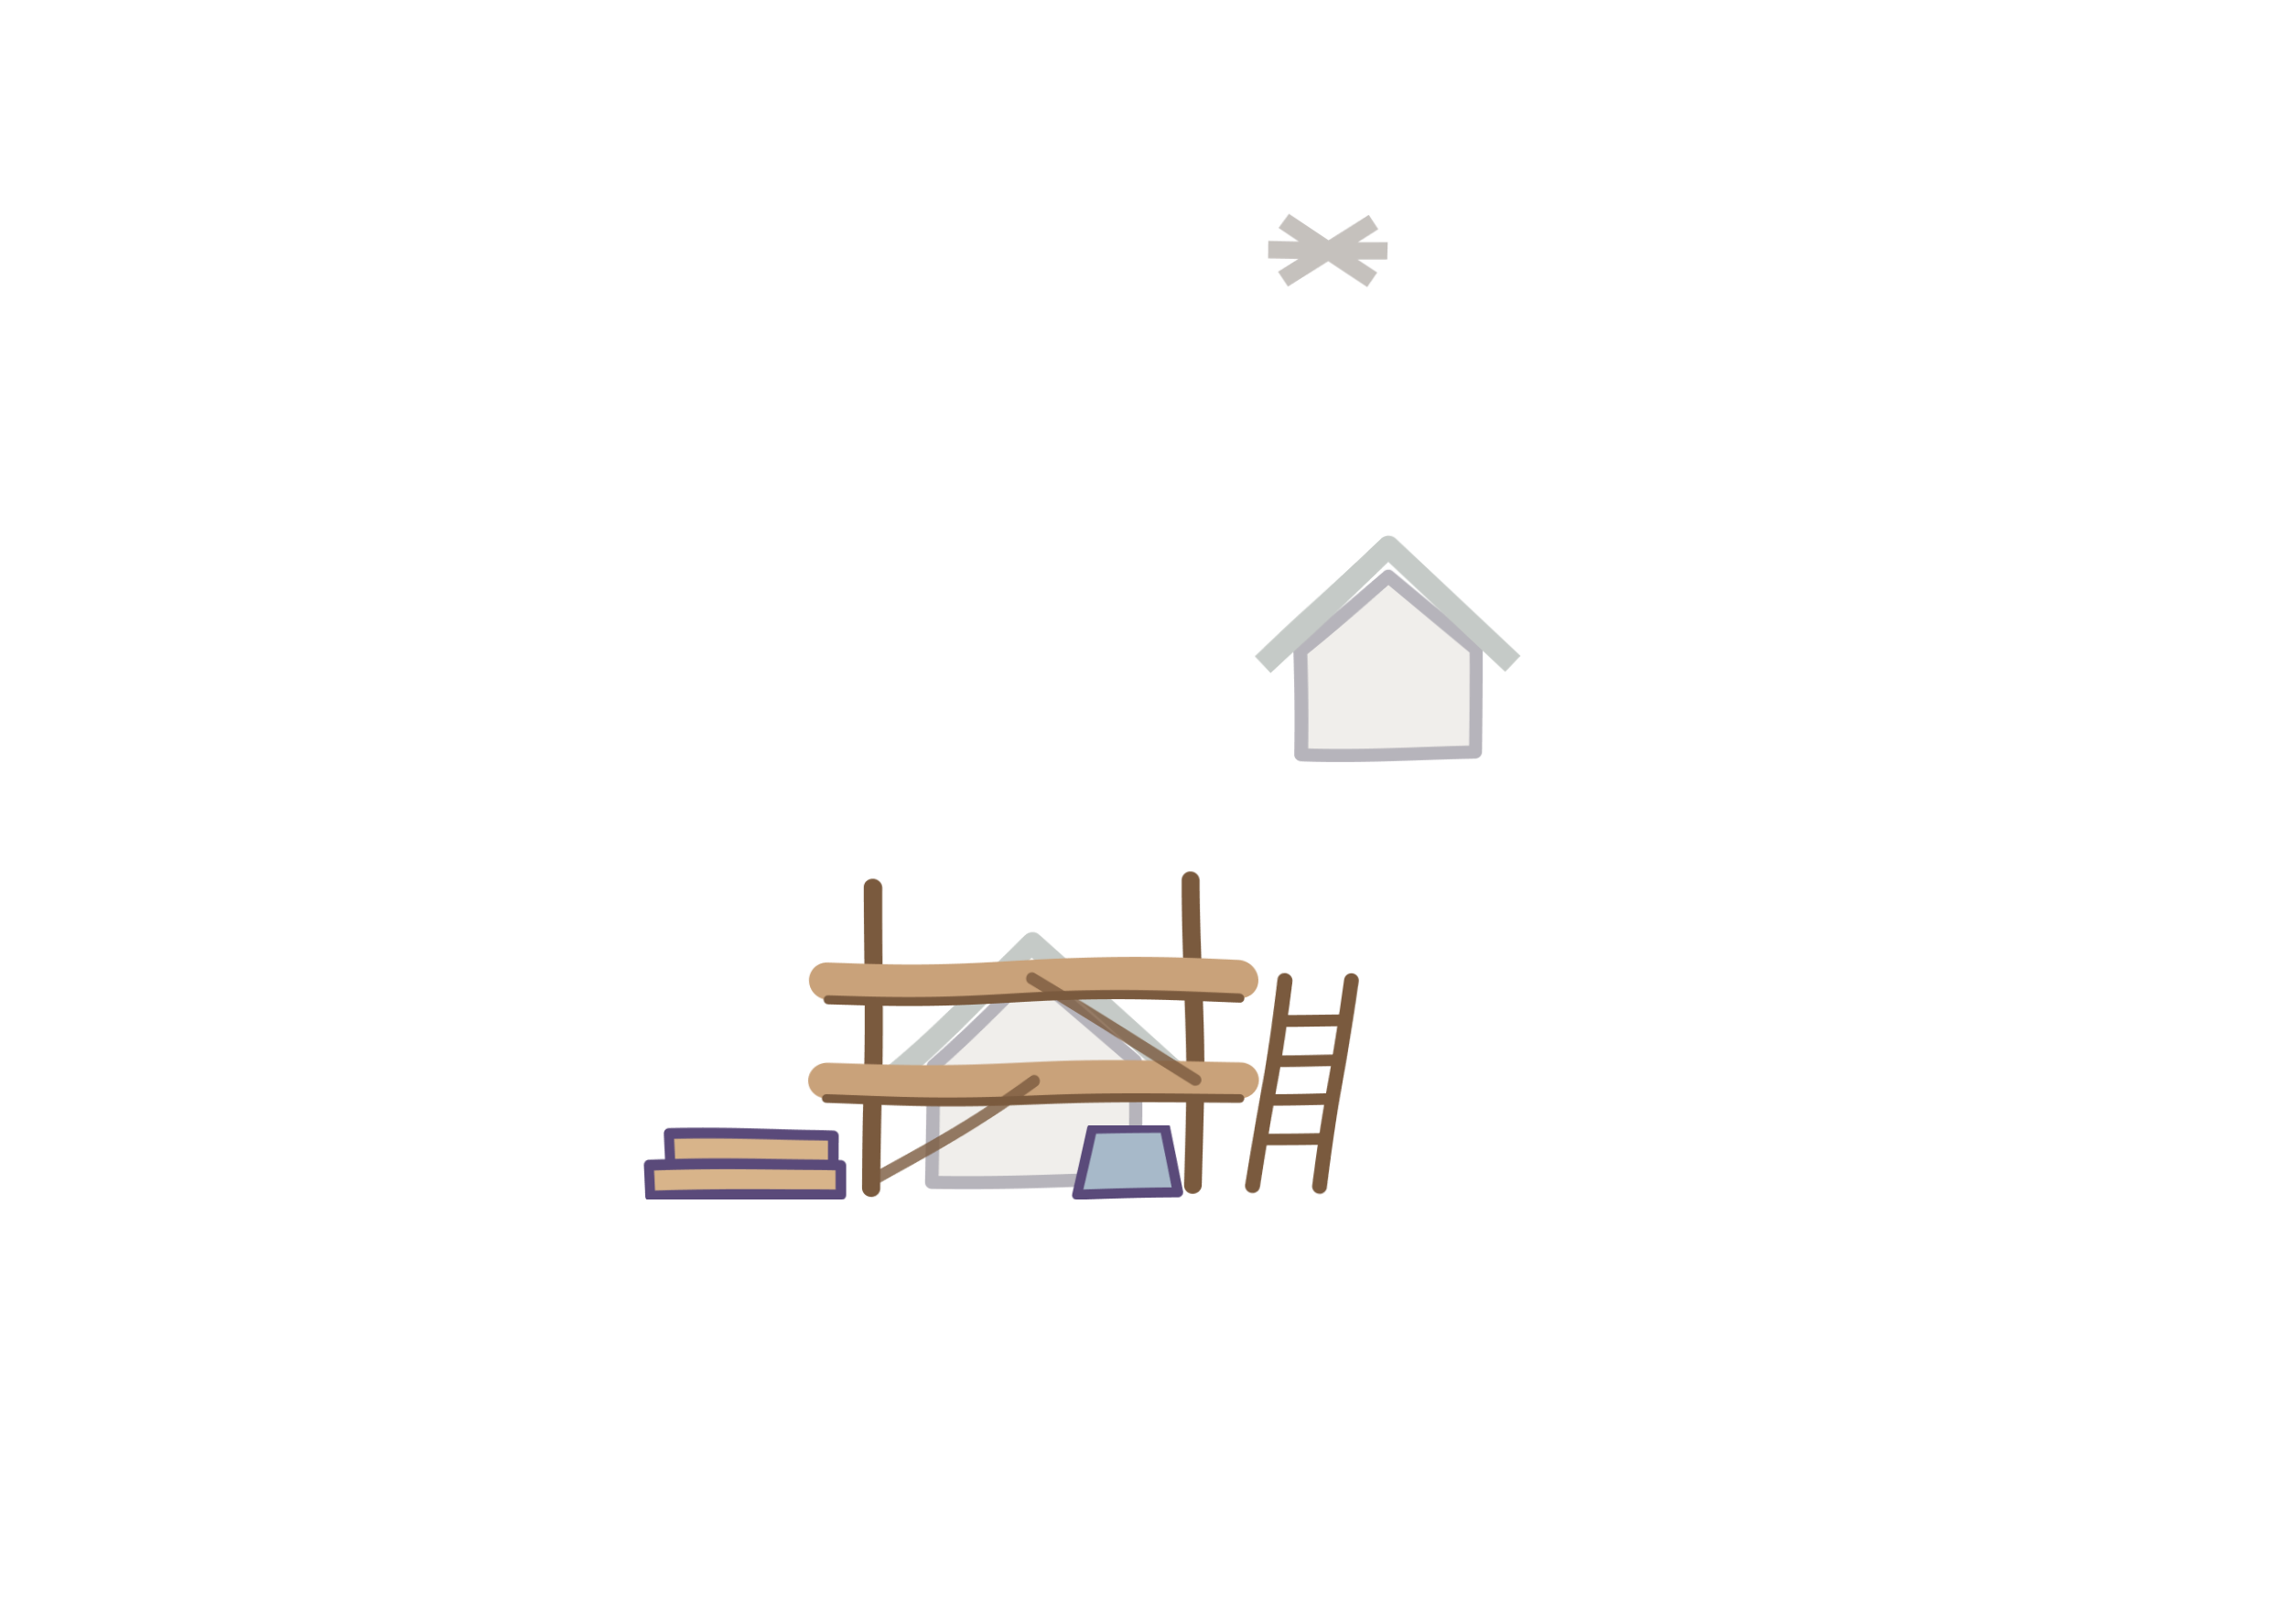
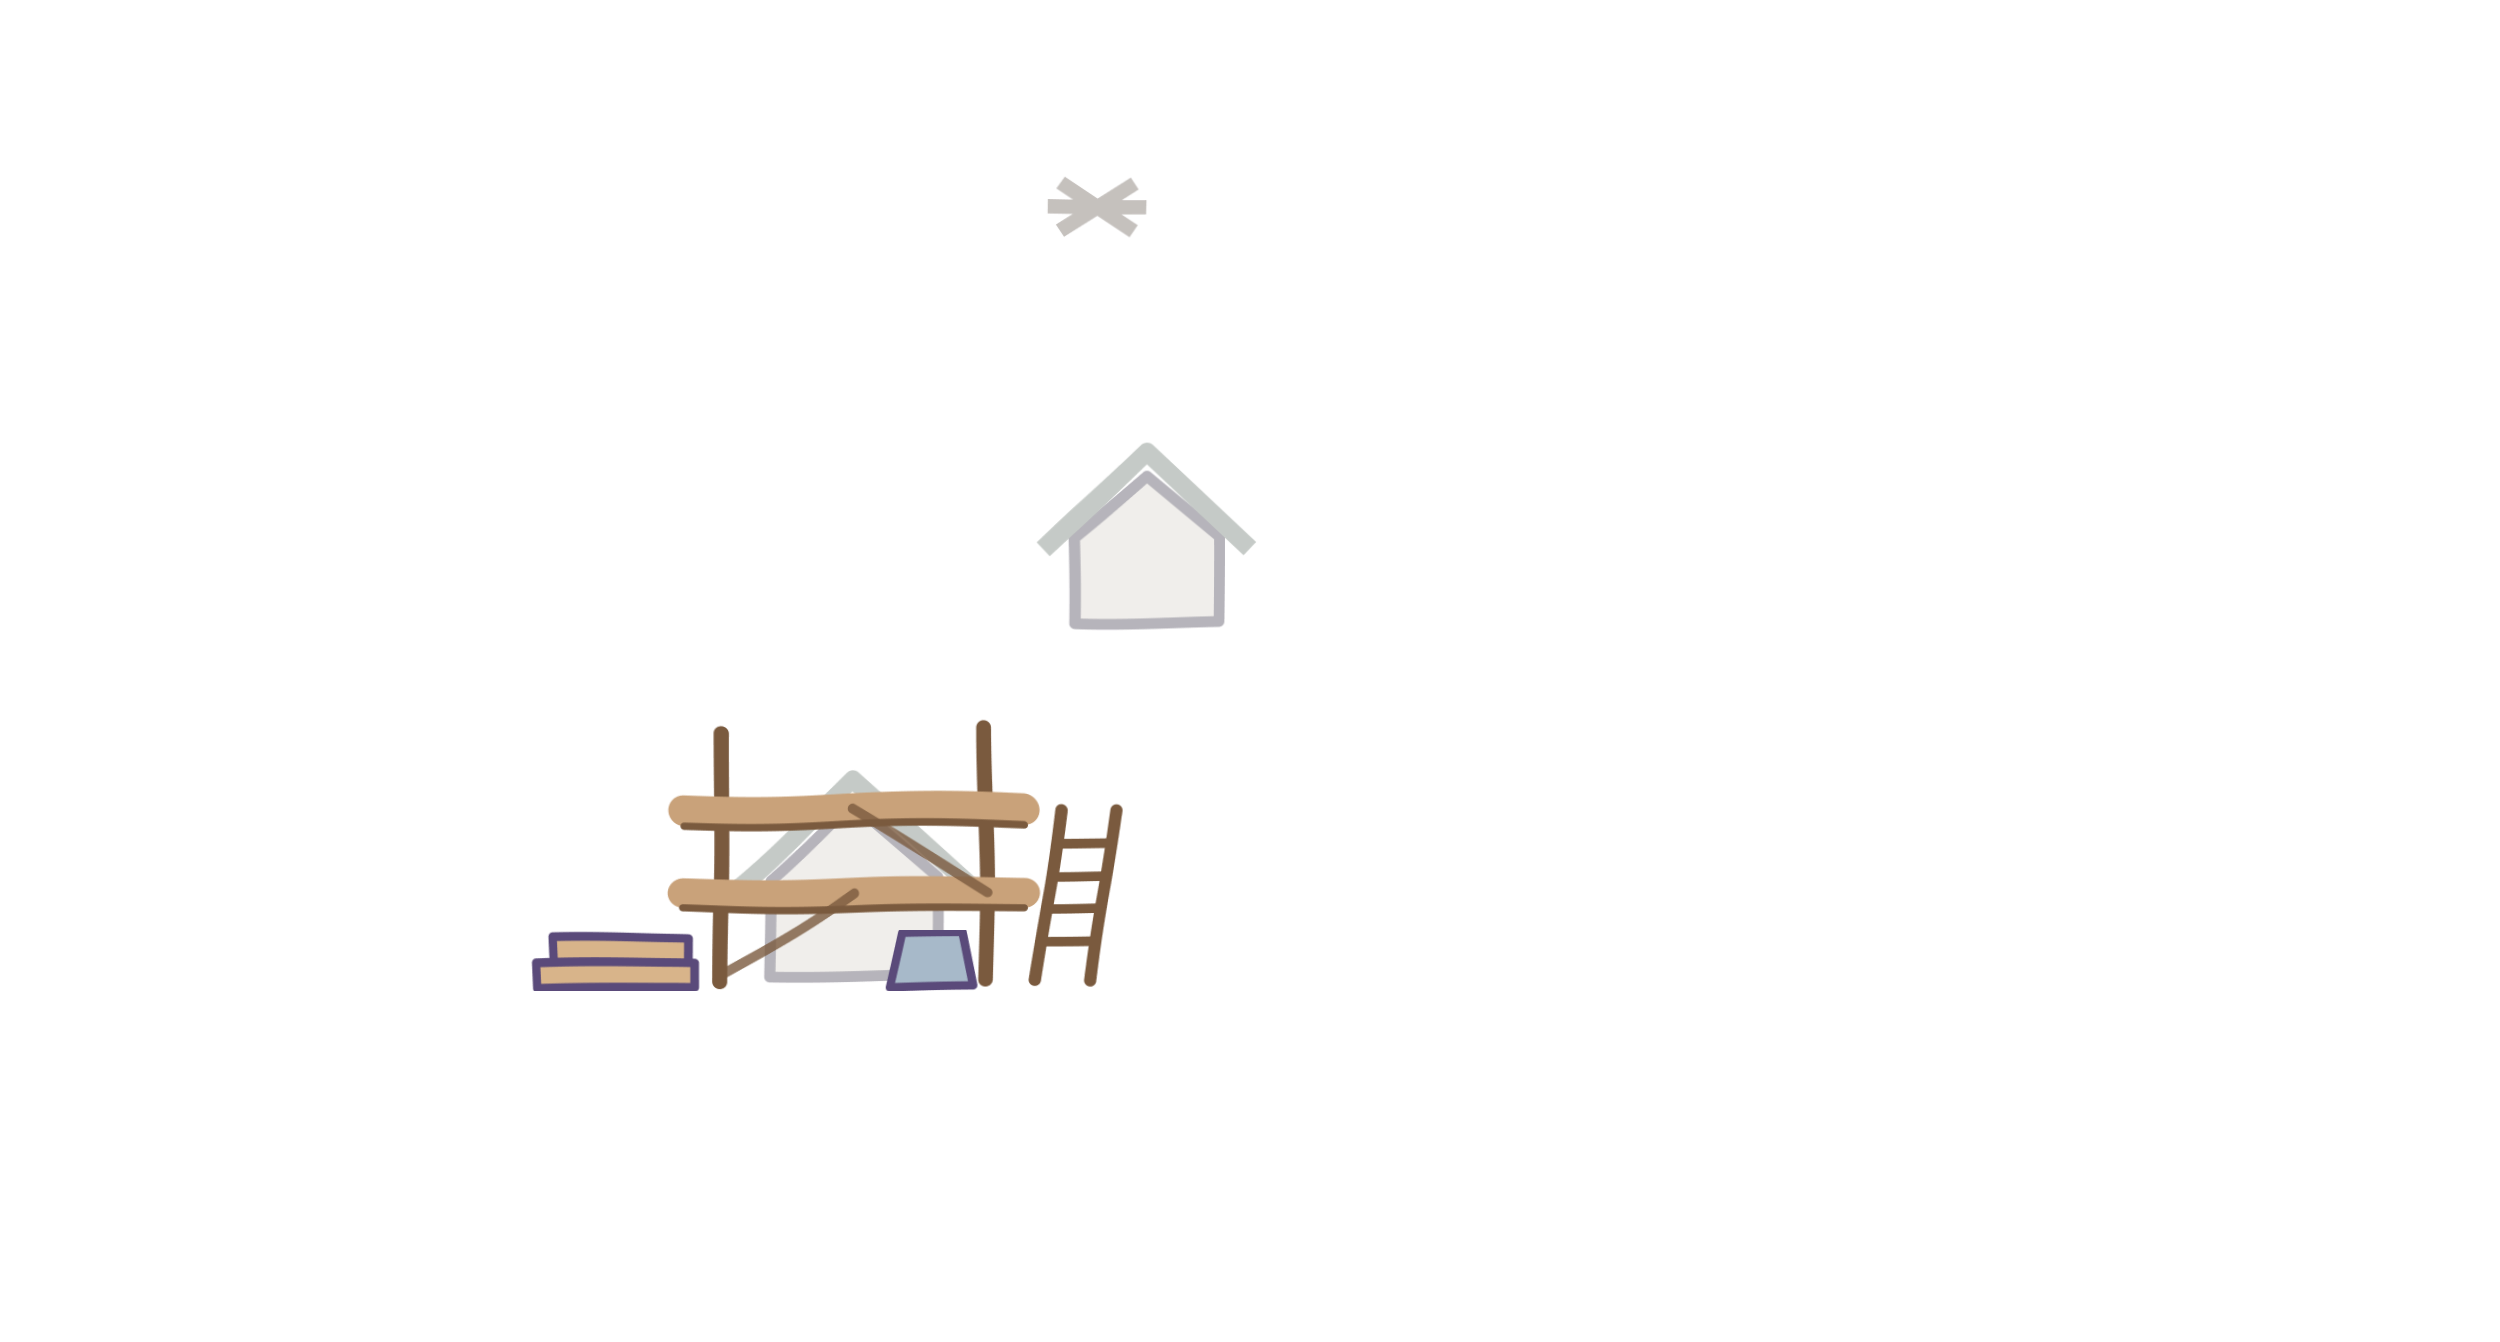
- <svg xmlns="http://www.w3.org/2000/svg" viewBox="1290 20 310 220" width="310" height="220">
+ <svg xmlns="http://www.w3.org/2000/svg" viewBox="1290 20 410 220" width="410" height="220">
  <defs>
    <filter id="firka" x="-5%" y="-5%" width="110%" height="110%">
      <feTurbulence type="fractalNoise" baseFrequency="0.03" numOctaves="1" seed="4" />
      <feDisplacementMap in="SourceGraphic" scale="3" />
    </filter>
    <filter id="szurke">
      <feColorMatrix type="saturate" values=".3" />
    </filter>
    <filter id="kod" x="-30%" y="-60%" width="160%" height="220%">
      <feGaussianBlur stdDeviation="9" />
    </filter>
  </defs>
  <g opacity=".5" filter="url(#szurke)">
    <g id="h-felveteli" filter="url(#firka)" stroke="#5a4a7a" stroke-width="1.8" stroke-linejoin="round" opacity=".85">
      <path d="M1416,180 L1416,164 L1430,152 L1444,164 L1444,180 Z" fill="#e7d6bf" />
      <path d="M1410,166 L1430,148 L1450,166" fill="none" stroke="#5e8a6e" stroke-width="3" />
      <path d="M1466,122 L1466,108 L1478,98 L1490,108 L1490,122 Z" fill="#e7d6bf" />
      <path d="M1461,110 L1478,94 L1495,110" fill="none" stroke="#5e8a6e" stroke-width="3" />
      <path d="M1462,54 L1478,54 M1464,50 L1476,58 M1476,50 L1464,58" stroke="#8a6a4a" stroke-width="2.4" />
    </g>
  </g>
  <g filter="url(#firka)" stroke="#7a5a3e" stroke-width="2.4" stroke-linecap="round" fill="none">
    <path d="M1408.0,181.0 L1408.0,140.0" />
    <path d="M1452.0,181.0 L1452.0,140.0" />
    <path d="M1402.0,166.4 L1458.0,166.4" stroke="#c9a27a" stroke-width="5" />
    <path d="M1402.0,168.9 L1458.0,168.9" stroke-width="1.2" />
    <path d="M1402.0,152.8 L1458.0,152.8" stroke="#c9a27a" stroke-width="5" />
    <path d="M1402.0,155.3 L1458.0,155.3" stroke-width="1.2" />
    <path d="M1408.0,180.0 L1430.0,166.4 M1452.0,166.4 L1430.0,152.8" stroke-width="1.6" opacity=".8" />
    <path d="M1460.0,181.0 L1464.0,152.8 M1469.0,181.0 L1473.0,152.8" stroke-width="2" />
    <path d="M1460.8,174.6 L1469.8,174.6" stroke-width="1.6" />
    <path d="M1461.6,169.1 L1470.6,169.1" stroke-width="1.6" />
    <path d="M1462.4,163.7 L1471.4,163.7" stroke-width="1.6" />
    <path d="M1463.2,158.2 L1472.2,158.2" stroke-width="1.6" />
  </g>
  <g filter="url(#firka)" stroke="#5a4a7a" stroke-width="1.4" stroke-linejoin="round">
    <path d="M1378.0,182.0 l26,0 l0,-4 l-26,0 Z M1381.0,178.0 l22,0 l0,-4 l-22,0 Z" fill="#d8b48a" />
    <path d="M1436.0,182.0 l2,-9 l10,0 l2,9 Z" fill="#a7b9c9" />
  </g>
</svg>
